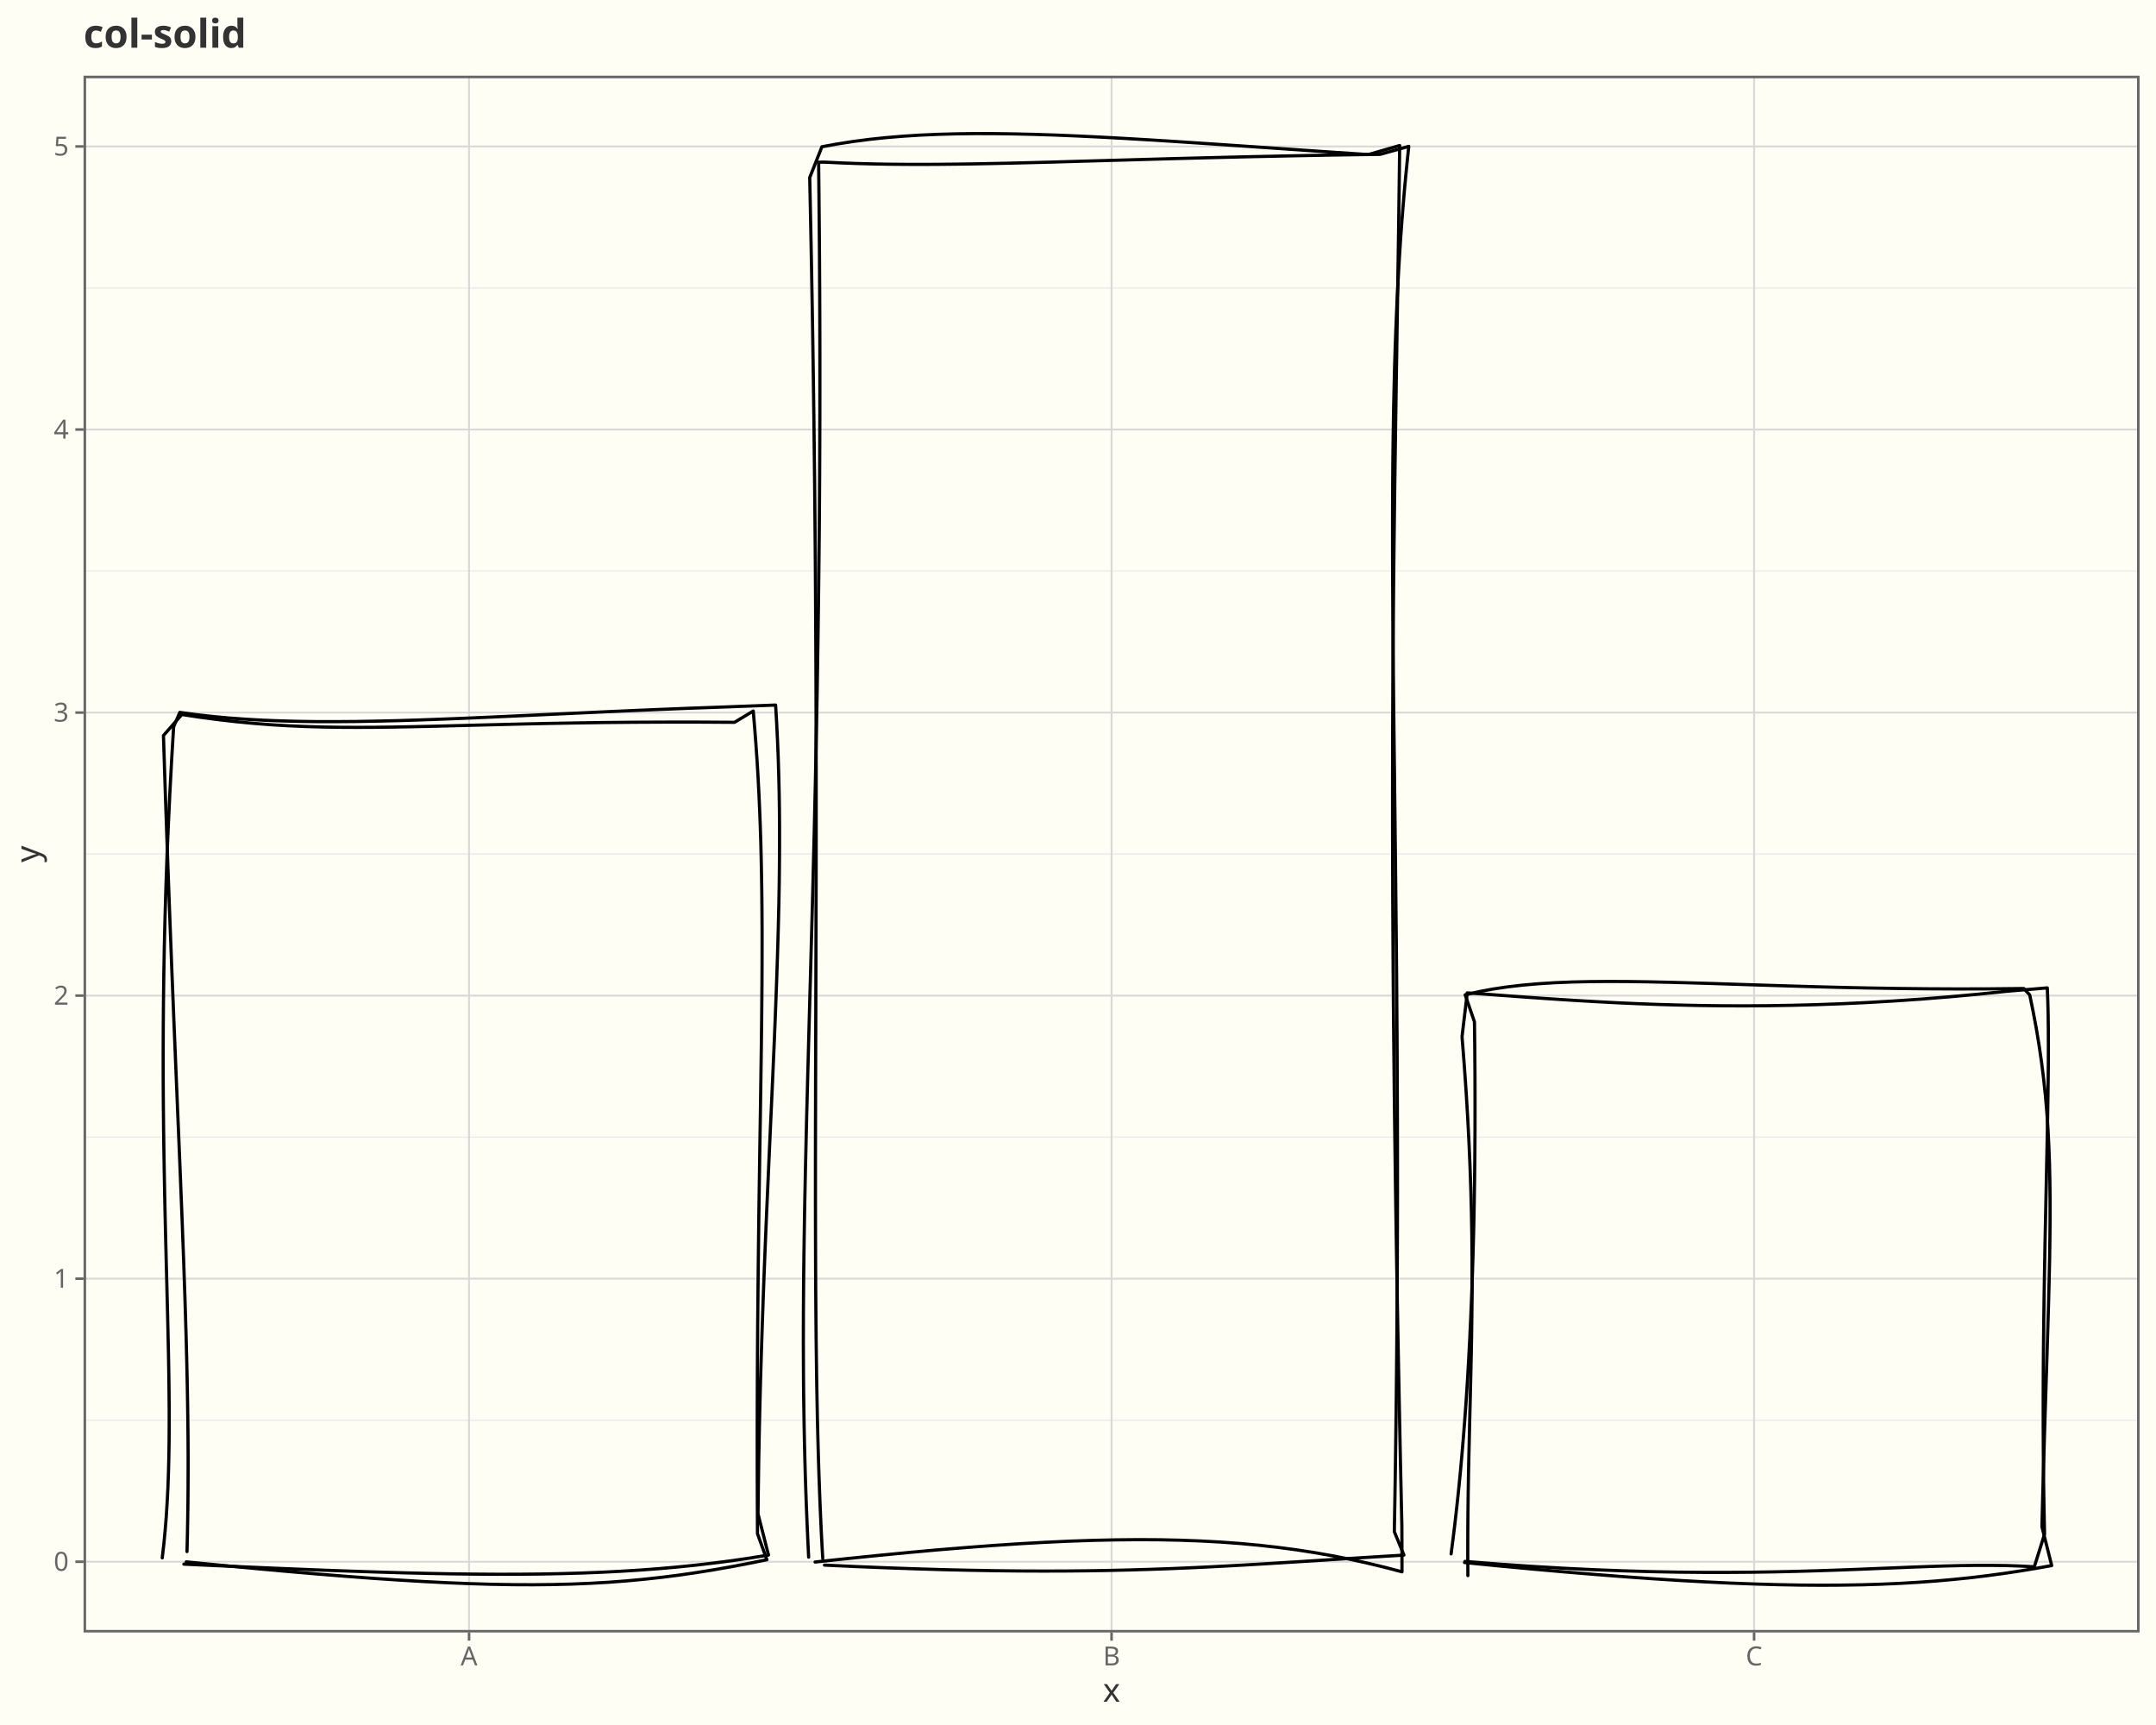
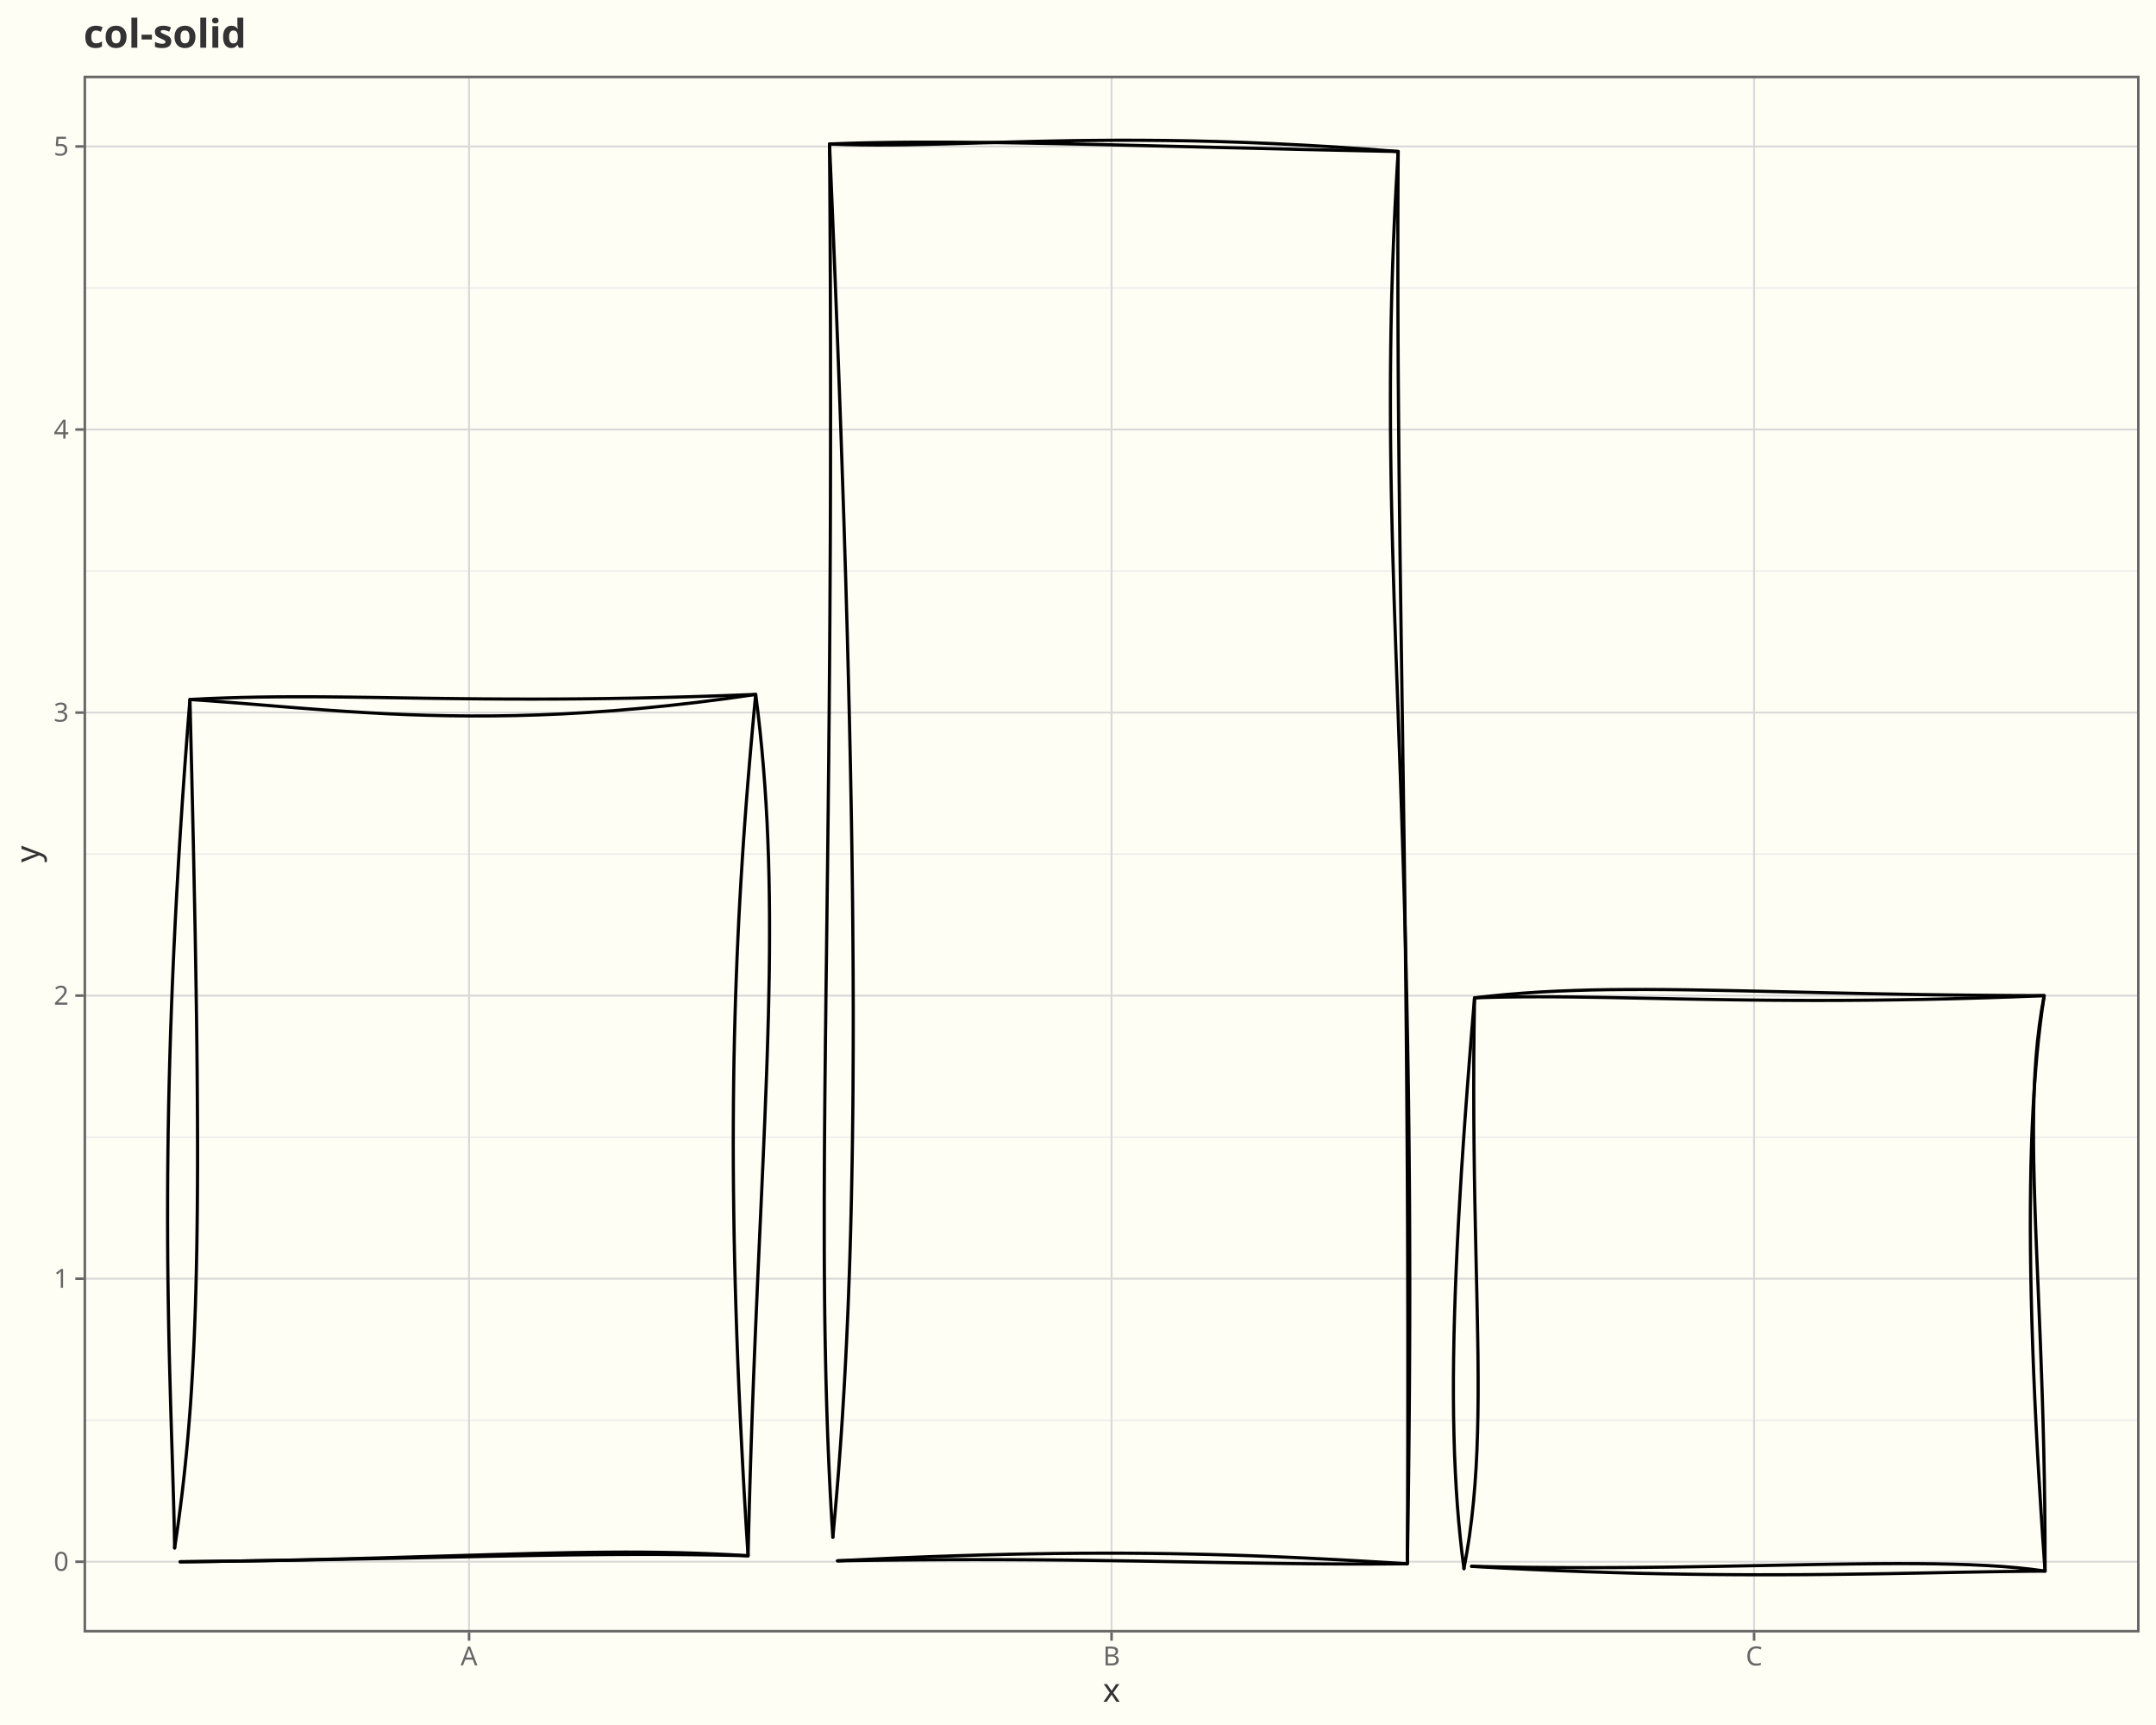
<svg xmlns="http://www.w3.org/2000/svg" class="svglite" data-engine-version="2.0" width="720.00pt" height="576.00pt" viewBox="0 0 720.00 576.00">
  <defs>
    <style type="text/css">
    .svglite line, .svglite polyline, .svglite polygon, .svglite path, .svglite rect, .svglite circle {
      fill: none;
      stroke: #000000;
      stroke-linecap: round;
      stroke-linejoin: round;
      stroke-miterlimit: 10.00;
    }
  </style>
  </defs>
  <rect width="100%" height="100%" style="stroke: none; fill: #FFFFFF;" />
  <defs>
    <clipPath id="cpMC4wMHw3MjAuMDB8MC4wMHw1NzYuMDA=">
      <rect x="0.00" y="0.00" width="720.00" height="576.00" />
    </clipPath>
  </defs>
  <g clip-path="url(#cpMC4wMHw3MjAuMDB8MC4wMHw1NzYuMDA=)">
    <rect x="0.00" y="0.00" width="720.00" height="576.00" style="stroke-width: 1.07; stroke: none; fill: #FFFEF5;" />
  </g>
  <defs>
    <clipPath id="cpMjcuOTB8NzE0LjUyfDI1LjI3fDU0NS4xMQ==">
      <rect x="27.90" y="25.27" width="686.62" height="519.84" />
    </clipPath>
  </defs>
  <g clip-path="url(#cpMjcuOTB8NzE0LjUyfDI1LjI3fDU0NS4xMQ==)">
    <rect x="27.90" y="25.27" width="686.62" height="519.84" style="stroke-width: 1.07; stroke: none; fill: #FFFEF5;" />
    <polyline points="27.90,474.23 714.52,474.23 " style="stroke-width: 0.43; stroke: #EBEBEB; stroke-linecap: butt;" />
    <polyline points="27.90,379.71 714.52,379.71 " style="stroke-width: 0.43; stroke: #EBEBEB; stroke-linecap: butt;" />
    <polyline points="27.90,285.19 714.52,285.19 " style="stroke-width: 0.43; stroke: #EBEBEB; stroke-linecap: butt;" />
    <polyline points="27.90,190.68 714.52,190.68 " style="stroke-width: 0.43; stroke: #EBEBEB; stroke-linecap: butt;" />
    <polyline points="27.90,96.16 714.52,96.16 " style="stroke-width: 0.43; stroke: #EBEBEB; stroke-linecap: butt;" />
    <polyline points="27.90,521.48 714.52,521.48 " style="stroke-width: 0.64; stroke: #D9D9D9; stroke-linecap: butt;" />
    <polyline points="27.90,426.97 714.52,426.97 " style="stroke-width: 0.64; stroke: #D9D9D9; stroke-linecap: butt;" />
    <polyline points="27.90,332.45 714.52,332.45 " style="stroke-width: 0.64; stroke: #D9D9D9; stroke-linecap: butt;" />
    <polyline points="27.90,237.94 714.52,237.94 " style="stroke-width: 0.64; stroke: #D9D9D9; stroke-linecap: butt;" />
    <polyline points="27.90,143.42 714.52,143.42 " style="stroke-width: 0.64; stroke: #D9D9D9; stroke-linecap: butt;" />
    <polyline points="27.90,48.90 714.52,48.90 " style="stroke-width: 0.64; stroke: #D9D9D9; stroke-linecap: butt;" />
    <polyline points="156.64,545.11 156.64,25.27 " style="stroke-width: 0.64; stroke: #D9D9D9; stroke-linecap: butt;" />
    <polyline points="371.21,545.11 371.21,25.27 " style="stroke-width: 0.64; stroke: #D9D9D9; stroke-linecap: butt;" />
    <polyline points="585.78,545.11 585.78,25.27 " style="stroke-width: 0.64; stroke: #D9D9D9; stroke-linecap: butt;" />
-     <polyline points="62.19,521.53 73.84,522.67 84.92,523.72 95.49,524.68 105.54,525.55 115.13,526.32 124.27,527.01 132.99,527.59 141.33,528.09 149.30,528.49 156.93,528.80 164.26,529.02 171.31,529.14 178.10,529.17 184.68,529.10 191.05,528.94 197.26,528.68 203.32,528.33 209.27,527.88 215.14,527.33 220.94,526.69 226.72,525.96 232.49,525.12 238.29,524.19 244.13,523.16 250.06,522.04 256.10,520.81 252.96,512.12 252.91,501.10 252.88,490.40 252.87,480.01 252.89,469.91 252.92,460.10 252.97,450.56 253.04,441.30 253.12,432.29 253.21,423.54 253.31,415.02 253.41,406.74 253.52,398.68 253.64,390.83 253.75,383.19 253.87,375.75 253.98,368.49 254.08,361.40 254.18,354.49 254.27,347.73 254.35,341.13 254.41,334.66 254.46,328.33 254.49,322.12 254.50,316.02 254.50,310.03 254.46,304.13 254.41,298.32 254.32,292.58 254.21,286.91 254.07,281.30 253.89,275.74 253.68,270.22 253.43,264.73 253.14,259.26 252.81,253.80 252.43,248.35 252.01,242.89 251.55,237.42 245.30,241.19 233.51,241.12 222.35,241.12 211.80,241.17 201.82,241.26 192.37,241.40 183.42,241.56 174.94,241.74 166.88,241.94 159.21,242.13 151.90,242.32 144.91,242.50 138.20,242.65 131.74,242.77 125.50,242.85 119.43,242.88 113.51,242.85 107.69,242.76 101.95,242.59 96.23,242.34 90.52,242.00 84.78,241.55 78.96,241.00 73.04,240.32 66.97,239.52 60.73,238.59 54.59,245.60 54.93,256.22 55.27,266.57 55.62,276.65 55.97,286.47 56.32,296.03 56.67,305.35 57.02,314.43 57.36,323.28 57.71,331.90 58.05,340.31 58.39,348.51 58.72,356.51 59.05,364.31 59.36,371.93 59.68,379.36 59.98,386.63 60.27,393.73 60.55,400.67 60.82,407.47 61.07,414.12 61.32,420.64 61.54,427.03 61.76,433.30 61.95,439.46 62.13,445.52 62.29,451.47 62.43,457.34 62.55,463.13 62.65,468.84 62.73,474.48 62.79,480.06 62.82,485.59 62.82,491.08 62.80,496.53 62.76,501.95 62.68,507.34 62.58,512.72 62.45,518.09 " style="stroke-width: 1.07;" />
-     <polyline points="61.40,522.29 71.63,522.76 81.55,523.20 91.16,523.62 100.47,524.00 109.50,524.36 118.27,524.67 126.78,524.95 135.04,525.19 143.07,525.38 150.89,525.53 158.50,525.62 165.91,525.67 173.15,525.66 180.22,525.59 187.14,525.46 193.91,525.27 200.56,525.01 207.08,524.68 213.51,524.28 219.84,523.81 226.10,523.26 232.29,522.63 238.42,521.91 244.52,521.12 250.59,520.23 256.64,519.25 253.14,505.51 253.25,496.50 253.38,487.62 253.55,478.87 253.74,470.25 253.96,461.75 254.21,453.37 254.47,445.11 254.75,436.97 255.04,428.95 255.35,421.03 255.67,413.23 255.99,405.54 256.33,397.95 256.66,390.46 256.99,383.07 257.32,375.79 257.65,368.59 257.97,361.50 258.28,354.49 258.58,347.57 258.86,340.73 259.12,333.99 259.37,327.32 259.59,320.73 259.79,314.22 259.96,307.78 260.11,301.41 260.22,295.11 260.29,288.88 260.33,282.72 260.33,276.62 260.29,270.57 260.20,264.59 260.06,258.66 259.88,252.78 259.64,246.95 259.35,241.17 259.01,235.43 239.49,236.16 230.01,236.50 220.76,236.87 211.73,237.25 202.93,237.64 194.35,238.04 185.97,238.43 177.80,238.81 169.84,239.18 162.07,239.53 154.48,239.86 147.09,240.15 139.87,240.41 132.83,240.63 125.96,240.79 119.25,240.91 112.70,240.96 106.31,240.96 100.06,240.88 93.96,240.72 87.99,240.49 82.16,240.16 76.45,239.75 70.87,239.23 65.40,238.61 60.05,237.88 57.98,242.69 57.31,253.93 56.72,264.89 56.21,275.58 55.77,286.01 55.41,296.18 55.12,306.09 54.88,315.76 54.71,325.18 54.59,334.36 54.52,343.31 54.49,352.03 54.50,360.52 54.55,368.80 54.63,376.87 54.74,384.72 54.87,392.38 55.01,399.84 55.17,407.11 55.34,414.19 55.51,421.08 55.69,427.81 55.85,434.36 56.01,440.74 56.15,446.97 56.28,453.04 56.38,458.96 56.45,464.73 56.50,470.37 56.50,475.87 56.47,481.24 56.39,486.49 56.26,491.62 56.08,496.63 55.83,501.54 55.53,506.34 55.15,511.05 54.71,515.66 54.18,520.19 " style="stroke-width: 1.07;" />
-     <polyline points="275.33,522.61 285.94,523.10 296.07,523.51 305.75,523.85 315.00,524.13 323.87,524.33 332.36,524.48 340.52,524.57 348.37,524.60 355.93,524.58 363.25,524.51 370.33,524.39 377.23,524.23 383.95,524.03 390.53,523.80 397.00,523.53 403.38,523.23 409.71,522.90 416.02,522.55 422.32,522.18 428.65,521.79 435.04,521.39 441.52,520.98 448.11,520.55 454.84,520.13 461.74,519.70 468.84,519.27 465.64,511.44 465.83,500.42 466.00,489.57 466.14,478.89 466.27,468.36 466.38,458.00 466.47,447.80 466.54,437.74 466.60,427.85 466.64,418.10 466.67,408.50 466.69,399.05 466.69,389.74 466.68,380.58 466.66,371.55 466.62,362.67 466.58,353.91 466.54,345.29 466.48,336.80 466.42,328.44 466.35,320.21 466.27,312.10 466.19,304.11 466.11,296.24 466.03,288.49 465.94,280.85 465.86,273.33 465.77,265.92 465.69,258.61 465.60,251.41 465.52,244.32 465.44,237.32 465.37,230.43 465.30,223.63 465.24,216.93 465.19,210.32 465.14,203.80 465.10,197.37 465.07,191.03 465.05,184.76 465.05,178.58 465.05,172.48 465.07,166.46 465.10,160.51 465.15,154.63 465.21,148.83 465.29,143.09 465.38,137.42 465.50,131.81 465.63,126.26 465.78,120.77 465.95,115.34 466.15,109.96 466.37,104.64 466.60,99.36 466.87,94.13 467.16,88.95 467.47,83.81 467.81,78.72 468.18,73.66 468.58,68.64 469.00,63.65 469.46,58.69 469.95,53.77 470.46,48.87 460.91,51.54 449.53,51.70 438.63,51.89 428.19,52.10 418.19,52.31 408.61,52.54 399.44,52.77 390.64,53.00 382.21,53.24 374.12,53.47 366.35,53.69 358.89,53.90 351.71,54.11 344.80,54.29 338.13,54.46 331.69,54.60 325.46,54.72 319.41,54.81 313.53,54.87 307.80,54.90 302.19,54.88 296.70,54.83 291.29,54.73 285.96,54.59 280.67,54.39 275.42,54.14 273.38,54.16 273.50,65.49 273.60,76.61 273.68,87.53 273.74,98.25 273.78,108.78 273.80,119.13 273.80,129.28 273.79,139.26 273.76,149.06 273.72,158.68 273.66,168.14 273.59,177.42 273.50,186.54 273.40,195.51 273.29,204.31 273.17,212.97 273.04,221.47 272.91,229.83 272.76,238.05 272.60,246.13 272.44,254.07 272.28,261.89 272.10,269.57 271.93,277.14 271.74,284.58 271.56,291.91 271.38,299.12 271.19,306.23 271.00,313.23 270.81,320.12 270.63,326.92 270.44,333.63 270.26,340.24 270.08,346.77 269.91,353.21 269.73,359.57 269.57,365.86 269.41,372.07 269.26,378.22 269.12,384.30 268.98,390.31 268.86,396.27 268.74,402.18 268.64,408.03 268.55,413.84 268.47,419.60 268.40,425.32 268.35,431.00 268.31,436.66 268.29,442.28 268.28,447.87 268.30,453.45 268.32,459.01 268.37,464.55 268.44,470.08 268.53,475.60 268.64,481.12 268.77,486.64 268.92,492.16 269.10,497.69 269.30,503.23 269.53,508.78 269.78,514.36 270.05,519.95 " style="stroke-width: 1.07;" />
-     <polyline points="272.20,521.58 283.03,520.42 293.47,519.36 303.54,518.39 313.26,517.51 322.63,516.74 331.68,516.06 340.42,515.48 348.87,515.00 357.04,514.62 364.94,514.35 372.60,514.18 380.02,514.11 387.23,514.15 394.23,514.30 401.05,514.56 407.70,514.92 414.20,515.40 420.55,515.99 426.78,516.69 432.90,517.50 438.93,518.43 444.88,519.48 450.76,520.64 456.60,521.93 462.41,523.33 468.20,524.85 468.16,509.65 467.90,497.99 467.65,486.55 467.42,475.33 467.20,464.34 466.99,453.56 466.79,442.99 466.61,432.63 466.43,422.47 466.27,412.51 466.12,402.74 465.98,393.17 465.86,383.78 465.74,374.57 465.63,365.54 465.54,356.69 465.45,348.00 465.37,339.48 465.30,331.12 465.24,322.92 465.19,314.87 465.15,306.96 465.11,299.21 465.09,291.59 465.07,284.11 465.05,276.76 465.05,269.54 465.05,262.44 465.06,255.46 465.07,248.60 465.09,241.85 465.12,235.20 465.15,228.66 465.19,222.22 465.23,215.87 465.28,209.61 465.33,203.44 465.38,197.35 465.44,191.33 465.50,185.39 465.57,179.52 465.64,173.72 465.71,167.97 465.78,162.28 465.86,156.65 465.94,151.06 466.02,145.52 466.10,140.02 466.18,134.55 466.26,129.12 466.34,123.71 466.43,118.33 466.51,112.96 466.59,107.62 466.68,102.28 466.76,96.95 466.84,91.62 466.92,86.29 467.00,80.95 467.08,75.61 467.15,70.25 467.22,64.87 467.29,59.47 467.36,54.04 467.42,48.59 456.95,51.62 446.59,50.93 436.57,50.24 426.87,49.57 417.48,48.93 408.40,48.31 399.60,47.72 391.09,47.16 382.85,46.65 374.87,46.18 367.15,45.76 359.66,45.40 352.40,45.10 345.37,44.87 338.54,44.71 331.92,44.62 325.49,44.61 319.23,44.69 313.15,44.86 307.23,45.12 301.45,45.49 295.82,45.96 290.32,46.54 284.93,47.24 279.65,48.06 274.48,49.01 270.41,59.30 270.63,69.91 270.84,80.39 271.04,90.75 271.22,100.98 271.39,111.09 271.54,121.08 271.68,130.95 271.81,140.70 271.92,150.33 272.03,159.84 272.12,169.23 272.20,178.50 272.28,187.66 272.34,196.70 272.39,205.63 272.44,214.45 272.48,223.15 272.51,231.74 272.53,240.22 272.54,248.59 272.56,256.84 272.56,264.99 272.56,273.04 272.56,280.97 272.55,288.80 272.54,296.52 272.52,304.14 272.51,311.66 272.49,319.07 272.47,326.38 272.45,333.59 272.43,340.70 272.41,347.72 272.39,354.63 272.37,361.44 272.36,368.16 272.34,374.78 272.33,381.31 272.32,387.74 272.32,394.08 272.32,400.33 272.33,406.48 272.34,412.54 272.36,418.52 272.38,424.40 272.41,430.20 272.45,435.91 272.50,441.53 272.55,447.06 272.62,452.52 272.69,457.88 272.77,463.17 272.87,468.37 272.97,473.49 273.09,478.53 273.22,483.48 273.36,488.36 273.52,493.17 273.69,497.89 273.87,502.54 274.07,507.11 274.28,511.61 274.51,516.03 274.76,520.38 " style="stroke-width: 1.07;" />
-     <polyline points="489.08,521.75 500.65,522.89 511.76,523.93 522.42,524.88 532.65,525.73 542.46,526.49 551.88,527.16 560.93,527.74 569.62,528.22 577.96,528.62 585.99,528.92 593.70,529.14 601.14,529.28 608.30,529.33 615.21,529.29 621.89,529.18 628.36,528.98 634.63,528.70 640.72,528.34 646.65,527.91 652.44,527.39 658.10,526.81 663.65,526.14 669.12,525.40 674.52,524.59 679.86,523.71 685.17,522.76 681.91,509.80 682.19,498.78 682.49,488.29 682.78,478.32 683.08,468.84 683.37,459.81 683.64,451.21 683.89,443.01 684.12,435.18 684.31,427.70 684.47,420.54 684.57,413.67 684.63,407.06 684.63,400.68 684.56,394.50 684.43,388.51 684.21,382.67 683.92,376.94 683.54,371.32 683.06,365.75 682.47,360.23 681.78,354.72 680.98,349.19 680.06,343.62 679.01,337.97 677.83,332.22 675.84,330.08 664.72,330.19 653.97,330.22 643.57,330.17 633.53,330.06 623.82,329.90 614.45,329.70 605.40,329.46 596.67,329.20 588.25,328.94 580.13,328.68 572.31,328.42 564.77,328.20 557.51,328.00 550.52,327.85 543.80,327.75 537.32,327.72 531.10,327.77 525.12,327.90 519.37,328.13 513.84,328.48 508.53,328.94 503.43,329.53 498.53,330.26 493.82,331.14 489.30,332.18 492.40,341.22 492.51,350.52 492.57,359.62 492.59,368.52 492.58,377.23 492.53,385.75 492.44,394.08 492.31,402.21 492.15,410.16 491.95,417.93 491.72,425.51 491.45,432.92 491.15,440.14 490.82,447.19 490.46,454.07 490.07,460.77 489.65,467.31 489.19,473.68 488.71,479.88 488.20,485.92 487.67,491.80 487.10,497.52 486.51,503.08 485.90,508.49 485.26,513.75 484.60,518.86 " style="stroke-width: 1.07;" />
-     <polyline points="489.23,521.37 500.68,522.28 511.68,523.04 522.25,523.66 532.39,524.15 542.12,524.52 551.46,524.79 560.43,524.96 569.03,525.04 577.29,525.04 585.21,524.98 592.82,524.86 600.13,524.69 607.15,524.49 613.90,524.26 620.40,524.02 626.66,523.76 632.69,523.52 638.51,523.28 644.14,523.08 649.59,522.90 654.87,522.77 660.00,522.70 665.01,522.70 669.89,522.76 674.67,522.92 679.36,523.17 682.78,512.26 682.59,502.90 682.45,493.63 682.37,484.47 682.33,475.43 682.33,466.50 682.36,457.71 682.43,449.07 682.53,440.58 682.64,432.25 682.78,424.10 682.92,416.14 683.08,408.37 683.24,400.80 683.39,393.46 683.54,386.34 683.68,379.45 683.81,372.82 683.91,366.44 683.99,360.33 684.05,354.50 684.06,348.95 684.04,343.71 683.98,338.77 683.86,334.16 683.70,329.87 670.58,330.96 660.68,331.97 651.03,332.85 641.63,333.61 632.47,334.24 623.54,334.76 614.85,335.17 606.39,335.48 598.16,335.69 590.16,335.82 582.37,335.87 574.81,335.84 567.46,335.75 560.32,335.59 553.39,335.39 546.66,335.13 540.14,334.84 533.82,334.51 527.69,334.16 521.75,333.79 516.00,333.41 510.44,333.02 505.06,332.63 499.86,332.25 494.84,331.88 489.99,331.54 488.25,346.14 488.98,355.49 489.61,364.49 490.14,373.16 490.57,381.53 490.92,389.61 491.19,397.44 491.39,405.02 491.52,412.39 491.59,419.57 491.61,426.57 491.59,433.43 491.52,440.16 491.43,446.78 491.30,453.32 491.16,459.80 491.01,466.24 490.85,472.66 490.70,479.09 490.55,485.55 490.41,492.05 490.30,498.63 490.22,505.31 490.17,512.10 490.16,519.03 490.20,526.12 " style="stroke-width: 1.07;" />
+     <polyline points="60.17,521.50 70.78,521.38 80.97,521.23 90.76,521.06 100.18,520.87 109.23,520.66 117.95,520.44 126.35,520.22 134.44,519.98 142.25,519.75 149.79,519.53 157.09,519.31 164.16,519.10 171.02,518.91 177.70,518.73 184.20,518.58 190.55,518.45 196.76,518.36 202.87,518.30 208.87,518.27 214.80,518.29 220.67,518.36 226.51,518.47 232.32,518.64 238.13,518.86 243.96,519.14 249.82,519.49 249.19,509.58 248.61,499.87 248.08,490.35 247.59,481.02 247.14,471.88 246.73,462.92 246.37,454.13 246.05,445.51 245.77,437.05 245.53,428.74 245.33,420.59 245.16,412.59 245.04,404.73 244.95,397.00 244.89,389.40 244.87,381.93 244.89,374.57 244.94,367.33 245.02,360.20 245.13,353.17 245.28,346.24 245.46,339.40 245.66,332.64 245.90,325.97 246.16,319.37 246.45,312.84 246.76,306.38 247.11,299.97 247.48,293.62 247.87,287.32 248.28,281.06 248.72,274.84 249.18,268.65 249.66,262.49 250.17,256.34 250.69,250.22 251.23,244.10 251.79,237.99 252.37,231.88 241.43,232.29 230.96,232.63 220.95,232.90 211.37,233.11 202.20,233.26 193.41,233.36 184.98,233.42 176.90,233.43 169.13,233.41 161.65,233.37 154.45,233.30 147.49,233.22 140.76,233.13 134.23,233.03 127.89,232.93 121.70,232.84 115.64,232.76 109.70,232.70 103.84,232.66 98.05,232.66 92.30,232.69 86.58,232.76 80.85,232.88 75.10,233.05 69.30,233.27 63.43,233.57 63.73,245.86 64.02,257.77 64.29,269.30 64.54,280.47 64.77,291.29 64.98,301.75 65.18,311.88 65.35,321.69 65.50,331.18 65.64,340.36 65.75,349.24 65.84,357.84 65.90,366.16 65.95,374.21 65.97,382.00 65.97,389.54 65.94,396.85 65.89,403.92 65.81,410.78 65.71,417.42 65.58,423.87 65.43,430.13 65.25,436.20 65.04,442.11 64.81,447.86 64.54,453.45 64.25,458.90 63.93,464.23 63.58,469.43 63.19,474.51 62.78,479.50 62.34,484.39 61.86,489.20 61.35,493.94 60.82,498.61 60.24,503.23 59.64,507.81 59.00,512.35 58.32,516.87 " style="stroke-width: 1.07;" />
+     <polyline points="60.17,521.50 70.80,521.37 80.99,521.23 90.75,521.08 100.11,520.93 109.09,520.77 117.71,520.60 125.99,520.44 133.96,520.28 141.64,520.12 149.06,519.96 156.23,519.82 163.17,519.67 169.92,519.54 176.49,519.42 182.91,519.32 189.20,519.22 195.38,519.15 201.47,519.09 207.50,519.05 213.48,519.04 219.45,519.04 225.43,519.08 231.43,519.14 237.48,519.22 243.60,519.34 249.82,519.49 250.06,509.34 250.33,499.42 250.62,489.71 250.93,480.22 251.25,470.93 251.59,461.84 251.94,452.94 252.30,444.23 252.67,435.70 253.03,427.34 253.40,419.15 253.76,411.12 254.12,403.25 254.47,395.52 254.81,387.94 255.13,380.49 255.44,373.16 255.72,365.97 255.99,358.88 256.23,351.91 256.44,345.04 256.63,338.27 256.77,331.59 256.89,325.00 256.96,318.48 256.99,312.03 256.98,305.65 256.92,299.33 256.81,293.06 256.65,286.84 256.43,280.66 256.16,274.51 255.82,268.39 255.42,262.29 254.95,256.20 254.42,250.13 253.81,244.05 253.13,237.97 252.37,231.88 242.32,233.31 232.59,234.55 223.14,235.62 213.98,236.53 205.10,237.29 196.48,237.89 188.11,238.37 179.99,238.71 172.10,238.94 164.43,239.05 156.97,239.07 149.71,238.99 142.65,238.84 135.76,238.61 129.05,238.32 122.49,237.97 116.08,237.58 109.82,237.16 103.68,236.71 97.66,236.24 91.75,235.76 85.93,235.28 80.20,234.81 74.55,234.37 68.96,233.95 63.43,233.57 62.53,245.03 61.70,256.21 60.94,267.10 60.24,277.72 59.60,288.06 59.03,298.14 58.51,307.96 58.05,317.52 57.64,326.83 57.28,335.90 56.97,344.72 56.71,353.32 56.49,361.68 56.31,369.82 56.17,377.75 56.07,385.46 56.00,392.96 55.97,400.27 55.96,407.38 55.98,414.30 56.02,421.03 56.09,427.58 56.18,433.97 56.28,440.18 56.40,446.23 56.53,452.12 56.68,457.86 56.83,463.45 56.98,468.90 57.14,474.22 57.30,479.41 57.46,484.47 57.61,489.41 57.76,494.24 57.90,498.96 58.03,503.58 58.14,508.10 58.24,512.53 58.32,516.87 " style="stroke-width: 1.07;" />
+     <polyline points="279.71,521.18 289.37,521.03 298.73,520.92 307.79,520.84 316.56,520.79 325.07,520.77 333.33,520.78 341.36,520.82 349.16,520.87 356.77,520.94 364.18,521.03 371.42,521.13 378.51,521.23 385.45,521.35 392.27,521.47 398.98,521.59 405.59,521.71 412.13,521.82 418.60,521.92 425.03,522.02 431.42,522.10 437.80,522.17 444.17,522.21 450.56,522.24 456.99,522.24 463.45,522.21 469.98,522.16 470.03,511.89 470.07,501.80 470.10,491.86 470.13,482.09 470.14,472.48 470.15,463.02 470.15,453.71 470.15,444.54 470.13,435.52 470.11,426.64 470.09,417.90 470.06,409.29 470.02,400.80 469.98,392.45 469.93,384.21 469.88,376.09 469.82,368.09 469.76,360.20 469.70,352.42 469.63,344.74 469.55,337.17 469.48,329.69 469.40,322.30 469.32,315.01 469.23,307.80 469.15,300.68 469.06,293.63 468.97,286.67 468.88,279.77 468.78,272.95 468.69,266.19 468.60,259.49 468.50,252.86 468.41,246.27 468.32,239.74 468.22,233.26 468.13,226.83 468.04,220.43 467.95,214.07 467.86,207.75 467.77,201.46 467.69,195.19 467.60,188.95 467.52,182.73 467.45,176.53 467.37,170.34 467.30,164.16 467.23,157.98 467.17,151.81 467.11,145.64 467.06,139.46 467.01,133.28 466.96,127.08 466.92,120.87 466.89,114.65 466.86,108.40 466.84,102.12 466.83,95.82 466.82,89.48 466.82,83.11 466.82,76.70 466.83,70.24 466.85,63.74 466.88,57.19 466.92,50.59 455.81,49.74 445.13,49.03 434.86,48.43 424.99,47.94 415.50,47.55 406.38,47.25 397.62,47.04 389.18,46.91 381.07,46.84 373.26,46.83 365.75,46.88 358.50,46.96 351.52,47.09 344.77,47.23 338.25,47.40 331.94,47.58 325.83,47.76 319.90,47.93 314.13,48.09 308.51,48.22 303.02,48.33 297.65,48.39 292.38,48.40 287.19,48.36 282.08,48.26 277.02,48.08 277.51,59.53 277.98,70.79 278.44,81.88 278.88,92.80 279.30,103.54 279.71,114.11 280.10,124.52 280.48,134.76 280.84,144.83 281.18,154.75 281.51,164.50 281.83,174.10 282.12,183.54 282.41,192.83 282.67,201.96 282.93,210.95 283.16,219.79 283.38,228.49 283.59,237.04 283.78,245.45 283.96,253.73 284.12,261.87 284.27,269.87 284.40,277.75 284.52,285.49 284.62,293.10 284.71,300.59 284.78,307.96 284.84,315.21 284.89,322.33 284.92,329.34 284.94,336.24 284.94,343.02 284.93,349.69 284.90,356.25 284.87,362.71 284.82,369.06 284.75,375.31 284.67,381.46 284.58,387.51 284.47,393.47 284.35,399.33 284.22,405.11 284.08,410.79 283.92,416.38 283.75,421.90 283.56,427.32 283.37,432.67 283.16,437.94 282.93,443.13 282.70,448.25 282.45,453.29 282.19,458.27 281.92,463.18 281.63,468.02 281.34,472.80 281.03,477.52 280.71,482.17 280.37,486.77 280.03,491.32 279.67,495.81 279.30,500.25 278.92,504.64 278.53,508.99 278.13,513.29 " style="stroke-width: 1.07;" />
+     <polyline points="279.71,521.18 290.01,520.67 299.98,520.21 309.62,519.82 318.95,519.50 327.98,519.22 336.72,519.00 345.18,518.84 353.39,518.72 361.34,518.65 369.05,518.63 376.54,518.64 383.81,518.70 390.88,518.79 397.76,518.92 404.46,519.07 411.00,519.26 417.39,519.47 423.63,519.71 429.75,519.97 435.74,520.24 441.64,520.54 447.44,520.84 453.17,521.16 458.82,521.49 464.42,521.82 469.98,522.16 470.18,509.96 470.34,498.04 470.48,486.40 470.59,475.03 470.68,463.92 470.74,453.06 470.78,442.46 470.80,432.10 470.79,421.98 470.76,412.09 470.72,402.43 470.65,392.99 470.57,383.76 470.47,374.74 470.36,365.93 470.23,357.31 470.09,348.88 469.93,340.64 469.77,332.57 469.59,324.68 469.40,316.95 469.21,309.39 469.01,301.98 468.80,294.71 468.58,287.59 468.36,280.61 468.14,273.75 467.91,267.03 467.69,260.41 467.46,253.92 467.23,247.52 467.01,241.23 466.79,235.03 466.57,228.93 466.35,222.90 466.14,216.95 465.94,211.07 465.74,205.25 465.55,199.50 465.38,193.79 465.21,188.13 465.05,182.51 464.91,176.93 464.78,171.37 464.66,165.84 464.56,160.32 464.48,154.81 464.41,149.31 464.36,143.81 464.34,138.29 464.33,132.77 464.34,127.22 464.38,121.65 464.44,116.05 464.52,110.40 464.63,104.72 464.76,98.98 464.93,93.19 465.12,87.34 465.34,81.42 465.59,75.42 465.87,69.35 466.19,63.19 466.54,56.94 466.92,50.59 456.28,50.37 446.01,50.15 436.08,49.93 426.49,49.70 417.22,49.48 408.27,49.27 399.62,49.05 391.26,48.85 383.18,48.65 375.36,48.46 367.80,48.28 360.48,48.12 353.40,47.97 346.53,47.84 339.88,47.72 333.41,47.62 327.14,47.55 321.03,47.50 315.09,47.47 309.30,47.47 303.64,47.49 298.11,47.54 292.70,47.63 287.38,47.74 282.16,47.89 277.02,48.08 277.11,59.84 277.18,71.39 277.24,82.72 277.29,93.85 277.32,104.76 277.35,115.48 277.36,125.99 277.37,136.31 277.36,146.44 277.35,156.38 277.33,166.13 277.30,175.70 277.26,185.10 277.21,194.31 277.16,203.36 277.10,212.24 277.04,220.95 276.97,229.50 276.90,237.89 276.82,246.13 276.75,254.22 276.66,262.16 276.58,269.96 276.49,277.62 276.41,285.13 276.32,292.52 276.23,299.78 276.15,306.91 276.06,313.91 275.98,320.80 275.89,327.57 275.81,334.23 275.74,340.77 275.66,347.22 275.60,353.55 275.53,359.80 275.47,365.94 275.42,371.99 275.37,377.96 275.33,383.84 275.30,389.64 275.28,395.36 275.26,401.00 275.26,406.57 275.26,412.08 275.27,417.52 275.29,422.90 275.33,428.23 275.37,433.49 275.43,438.71 275.50,443.89 275.59,449.01 275.69,454.10 275.80,459.15 275.93,464.17 276.07,469.16 276.23,474.12 276.40,479.06 276.59,483.98 276.80,488.89 277.03,493.78 277.27,498.66 277.54,503.54 277.82,508.41 278.13,513.29 " style="stroke-width: 1.07;" />
+     <polyline points="491.45,523.02 501.29,523.22 510.96,523.36 520.46,523.43 529.78,523.46 538.92,523.43 547.88,523.37 556.66,523.28 565.24,523.16 573.63,523.02 581.82,522.87 589.81,522.72 597.60,522.57 605.17,522.43 612.53,522.31 619.68,522.21 626.61,522.14 633.31,522.11 639.79,522.12 646.03,522.18 652.04,522.30 657.81,522.48 663.34,522.74 668.62,523.07 673.65,523.49 678.43,524.00 682.95,524.61 682.24,514.41 681.59,504.45 680.99,494.73 680.44,485.25 679.95,476.00 679.52,466.98 679.14,458.19 678.82,449.63 678.55,441.30 678.34,433.19 678.18,425.30 678.08,417.64 678.03,410.20 678.05,402.97 678.12,395.95 678.24,389.15 678.42,382.57 678.66,376.19 678.96,370.02 679.32,364.05 679.73,358.29 680.20,352.72 680.73,347.36 681.32,342.20 681.96,337.23 682.66,332.46 671.97,332.88 661.66,333.22 651.70,333.50 642.10,333.72 632.82,333.87 623.87,333.98 615.23,334.04 606.89,334.06 598.82,334.04 591.03,333.99 583.49,333.91 576.20,333.81 569.14,333.70 562.30,333.58 555.66,333.45 549.21,333.32 542.94,333.20 536.84,333.08 530.89,332.99 525.08,332.91 519.39,332.86 513.82,332.84 508.35,332.86 502.97,332.92 497.66,333.03 492.42,333.19 491.56,343.54 490.76,353.59 490.01,363.33 489.31,372.79 488.67,381.97 488.08,390.87 487.55,399.51 487.07,407.90 486.65,416.03 486.29,423.92 485.99,431.57 485.75,439.01 485.56,446.22 485.44,453.22 485.37,460.02 485.37,466.63 485.43,473.05 485.56,479.30 485.74,485.37 486.00,491.28 486.31,497.04 486.69,502.65 487.14,508.12 487.66,513.46 488.24,518.68 488.89,523.78 " style="stroke-width: 1.07;" />
+     <polyline points="491.45,523.02 501.25,523.57 510.82,524.04 520.16,524.45 529.27,524.80 538.16,525.09 546.83,525.33 555.29,525.51 563.55,525.65 571.61,525.75 579.48,525.81 587.15,525.84 594.64,525.83 601.95,525.80 609.09,525.74 616.05,525.66 622.86,525.57 629.50,525.47 635.99,525.35 642.32,525.24 648.52,525.12 654.58,525.00 660.50,524.90 666.29,524.80 671.96,524.72 677.51,524.65 682.95,524.61 682.93,513.81 682.85,503.36 682.70,493.24 682.50,483.46 682.26,473.99 681.98,464.84 681.67,455.98 681.35,447.42 681.01,439.13 680.68,431.12 680.36,423.38 680.05,415.89 679.77,408.64 679.53,401.63 679.33,394.84 679.18,388.28 679.10,381.91 679.09,375.75 679.16,369.78 679.32,363.98 679.58,358.36 679.95,352.89 680.43,347.58 681.04,342.41 681.78,337.37 682.66,332.46 671.94,332.42 661.60,332.34 651.65,332.24 642.06,332.11 632.82,331.95 623.91,331.79 615.33,331.61 607.05,331.43 599.05,331.24 591.33,331.07 583.87,330.90 576.65,330.75 569.65,330.62 562.87,330.51 556.28,330.44 549.88,330.40 543.64,330.41 537.55,330.46 531.60,330.56 525.76,330.73 520.03,330.95 514.39,331.24 508.83,331.61 503.32,332.05 497.86,332.58 492.42,333.19 492.26,343.86 492.17,354.14 492.15,364.05 492.18,373.60 492.26,382.80 492.37,391.68 492.51,400.25 492.68,408.53 492.85,416.52 493.02,424.24 493.19,431.71 493.34,438.94 493.47,445.96 493.57,452.76 493.62,459.38 493.62,465.81 493.56,472.09 493.43,478.22 493.23,484.22 492.94,490.10 492.55,495.88 492.06,501.57 491.46,507.19 490.74,512.76 489.88,518.28 488.89,523.78 " style="stroke-width: 1.07;" />
    <rect x="27.90" y="25.27" width="686.62" height="519.84" style="stroke-width: 1.71; stroke: #666666;" />
  </g>
  <g clip-path="url(#cpMC4wMHw3MjAuMDB8MC4wMHw1NzYuMDA=)">
    <text x="22.97" y="524.51" text-anchor="end" style="font-size: 8.80px; fill: #666666; font-family: sans;" textLength="4.89px" lengthAdjust="spacingAndGlyphs">0</text>
    <text x="22.97" y="430.00" text-anchor="end" style="font-size: 8.80px; fill: #666666; font-family: sans;" textLength="4.89px" lengthAdjust="spacingAndGlyphs">1</text>
    <text x="22.97" y="335.48" text-anchor="end" style="font-size: 8.80px; fill: #666666; font-family: sans;" textLength="4.89px" lengthAdjust="spacingAndGlyphs">2</text>
    <text x="22.97" y="240.96" text-anchor="end" style="font-size: 8.80px; fill: #666666; font-family: sans;" textLength="4.89px" lengthAdjust="spacingAndGlyphs">3</text>
    <text x="22.97" y="146.45" text-anchor="end" style="font-size: 8.80px; fill: #666666; font-family: sans;" textLength="4.89px" lengthAdjust="spacingAndGlyphs">4</text>
    <text x="22.97" y="51.93" text-anchor="end" style="font-size: 8.80px; fill: #666666; font-family: sans;" textLength="4.89px" lengthAdjust="spacingAndGlyphs">5</text>
    <polyline points="25.16,521.48 27.90,521.48 " style="stroke-width: 0.85; stroke: #666666; stroke-linecap: butt;" />
    <polyline points="25.16,426.97 27.90,426.97 " style="stroke-width: 0.85; stroke: #666666; stroke-linecap: butt;" />
    <polyline points="25.16,332.45 27.90,332.45 " style="stroke-width: 0.85; stroke: #666666; stroke-linecap: butt;" />
    <polyline points="25.16,237.94 27.90,237.94 " style="stroke-width: 0.85; stroke: #666666; stroke-linecap: butt;" />
    <polyline points="25.16,143.42 27.90,143.42 " style="stroke-width: 0.85; stroke: #666666; stroke-linecap: butt;" />
    <polyline points="25.16,48.90 27.90,48.90 " style="stroke-width: 0.85; stroke: #666666; stroke-linecap: butt;" />
    <polyline points="156.64,547.85 156.64,545.11 " style="stroke-width: 0.85; stroke: #666666; stroke-linecap: butt;" />
    <polyline points="371.21,547.85 371.21,545.11 " style="stroke-width: 0.85; stroke: #666666; stroke-linecap: butt;" />
    <polyline points="585.78,547.85 585.78,545.11 " style="stroke-width: 0.85; stroke: #666666; stroke-linecap: butt;" />
    <text x="156.64" y="556.10" text-anchor="middle" style="font-size: 8.80px; fill: #666666; font-family: sans;" textLength="5.87px" lengthAdjust="spacingAndGlyphs">A</text>
    <text x="371.21" y="556.10" text-anchor="middle" style="font-size: 8.80px; fill: #666666; font-family: sans;" textLength="5.87px" lengthAdjust="spacingAndGlyphs">B</text>
    <text x="585.78" y="556.10" text-anchor="middle" style="font-size: 8.80px; fill: #666666; font-family: sans;" textLength="6.36px" lengthAdjust="spacingAndGlyphs">C</text>
    <text x="371.21" y="568.24" text-anchor="middle" style="font-size: 11.00px; fill: #333333; font-family: sans;" textLength="5.50px" lengthAdjust="spacingAndGlyphs">x</text>
    <text transform="translate(13.05,285.19) rotate(-90)" text-anchor="middle" style="font-size: 11.00px; fill: #333333; font-family: sans;" textLength="5.50px" lengthAdjust="spacingAndGlyphs">y</text>
    <text x="27.90" y="15.93" style="font-size: 13.20px; font-weight: bold; fill: #333333; font-family: sans;" textLength="48.42px" lengthAdjust="spacingAndGlyphs">col-solid</text>
  </g>
</svg>
